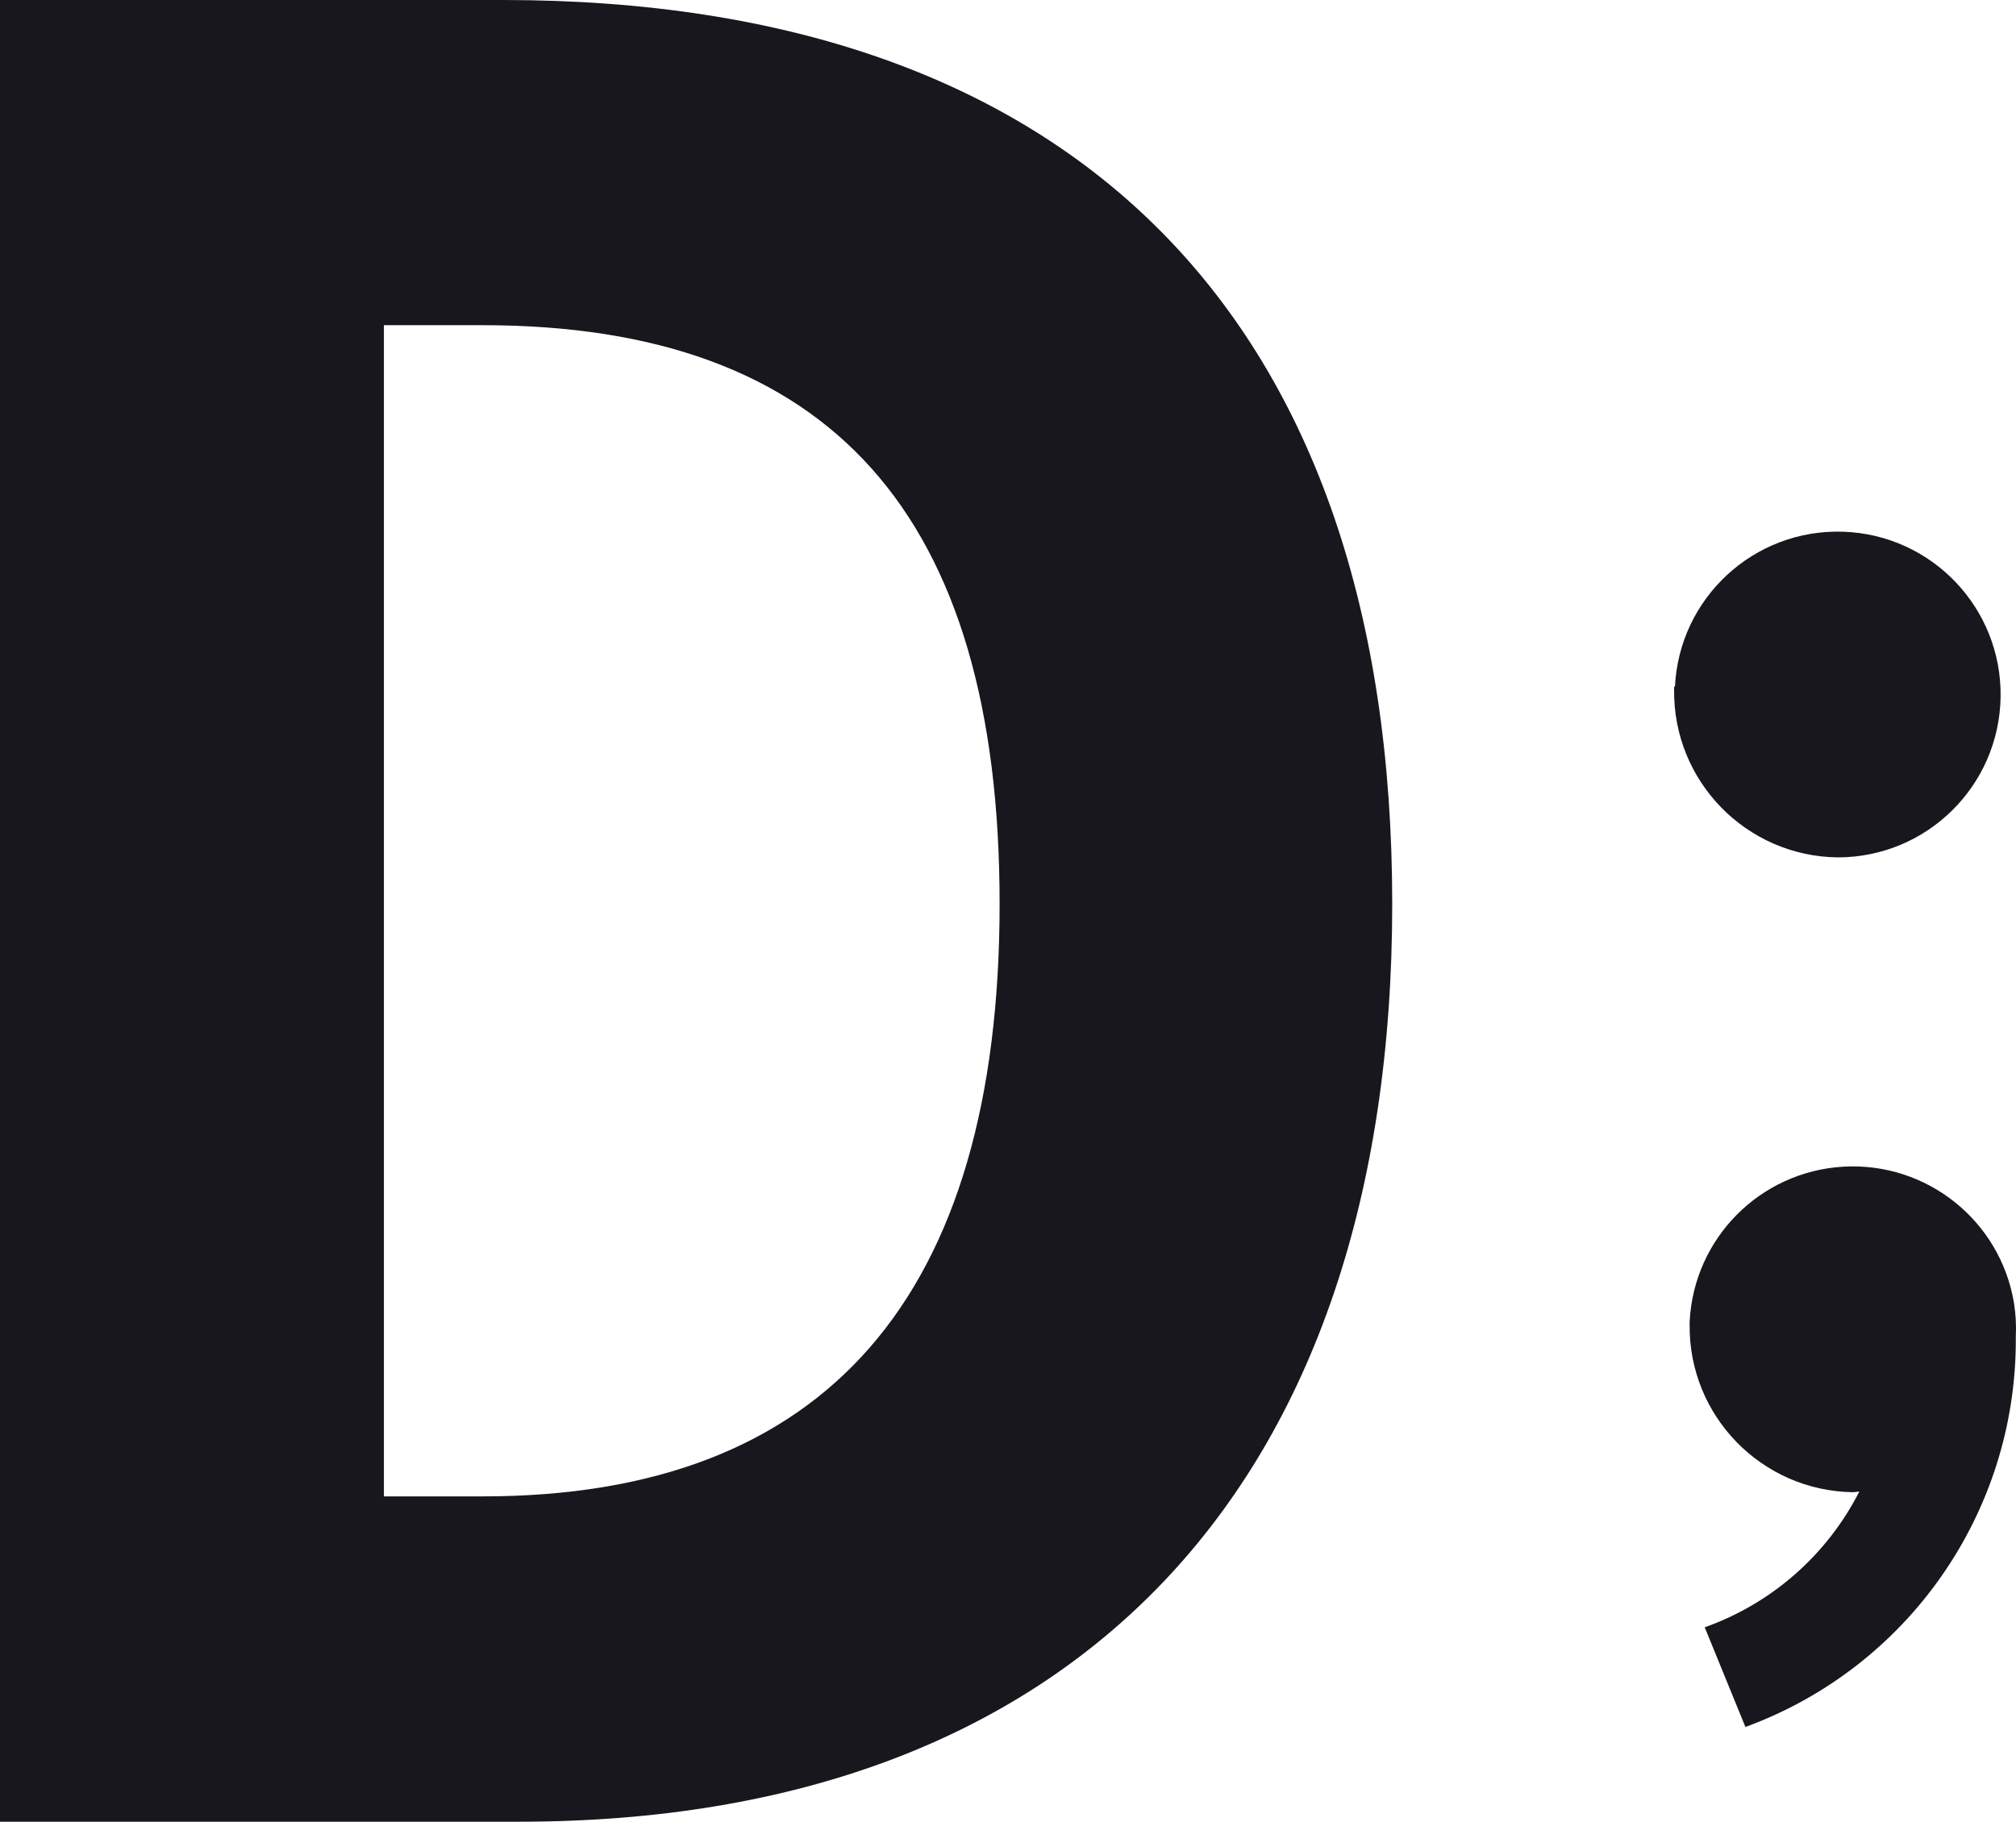
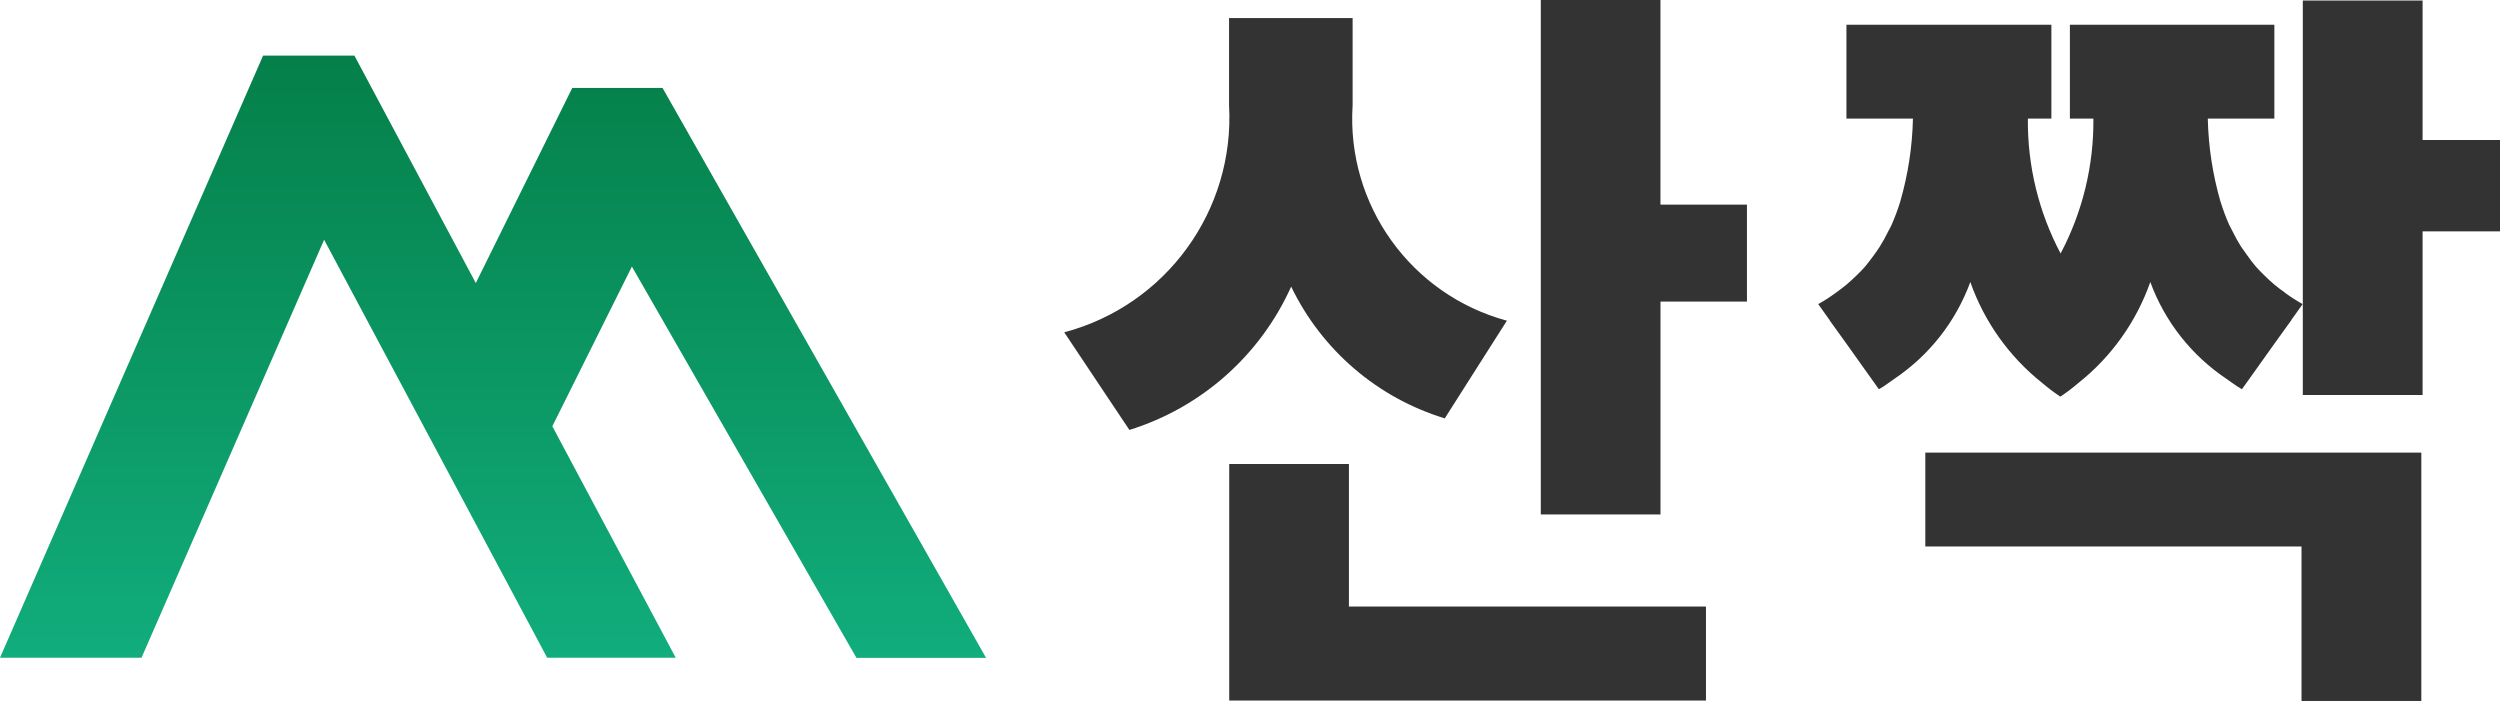
- <svg xmlns="http://www.w3.org/2000/svg" id="logo" viewBox="0 0 31.702 28.654">
-   <path id="패스_33195" data-name="패스 33195" d="M1859.245,1553.395h-7.913v28.654h8.163c8.726,0,13.731-5.262,13.731-14.437S1868.262,1553.395,1859.245,1553.395Zm-1.875,5.115h1.553c5.47,0,8.129,2.977,8.129,9.1,0,6.186-2.735,9.322-8.129,9.322h-1.553Z" transform="translate(-1851.333 -1553.395)" fill="#18171d" />
-   <g id="그룹_55969" data-name="그룹 55969" transform="translate(26.326 8.35)">
-     <path id="패스_17072" data-name="패스 17072" d="M937.013,370.21a2.562,2.562,0,1,1,2.56,2.682A2.605,2.605,0,0,1,937,370.254V370.2Z" transform="translate(-937 -367.756)" fill="#18171d" />
-     <path id="패스_33196" data-name="패스 33196" d="M961.014,378.922v0a2.518,2.518,0,0,0-.029-.524,2.569,2.569,0,0,0-5.1.294v.045a2.606,2.606,0,0,0,2.568,2.638c.036,0,.069-.009.1-.01a4.368,4.368,0,0,1-2.431,2.135l.64,1.568a6.48,6.48,0,0,0,4.252-6.088Z" transform="translate(-955.641 -366.254)" fill="#18171d" />
+ <svg xmlns="http://www.w3.org/2000/svg" viewBox="0 0 85.094 23.859">
+   <defs>
+     <linearGradient id="linear-gradient" x1="0.5" y1="-0.384" x2="0.5" y2="1" gradientUnits="objectBoundingBox">
+       <stop offset="0" stop-color="#006e36" />
+       <stop offset="1" stop-color="#11ad7c" />
+     </linearGradient>
+   </defs>
+   <g id="logo" transform="translate(-1535.447 -4622.646)">
+     <g id="그룹_58087" data-name="그룹 58087" transform="translate(1571.671 4622.646)">
+       <g id="그룹_58086" data-name="그룹 58086" transform="translate(0 0)">
+         <path id="패스_35158" data-name="패스 35158" d="M7.618,7.915H3.544v8.051H19.771v-3.2H7.618Z" transform="translate(2.072 7.879)" fill="#333" />
+         <path id="패스_35159" data-name="패스 35159" d="M8.6.068V17.579h4.074V10.333h2.943v-3.3H12.673V.068Z" transform="translate(7.621 -0.068)" fill="#333" />
+         <path id="패스_35160" data-name="패스 35160" d="M8.591,9.386a8.58,8.58,0,0,0,5.228,4.485l2.115-3.325a7.124,7.124,0,0,1-5.251-7.334V.247H6.477V3.212a7.56,7.56,0,0,1-5.61,7.73L2.3,13.09l.785,1.175a8.949,8.949,0,0,0,5.507-4.88" transform="translate(-0.867 0.369)" fill="#333" />
+         <path id="패스_35161" data-name="패스 35161" d="M14.838,10.81H27.643v5.258h4.078V7.615H14.838Z" transform="translate(14.471 7.791)" fill="#333" />
+         <path id="패스_35162" data-name="패스 35162" d="M28.98,9.787c-.122-.086-.241-.174-.352-.266s-.233-.208-.342-.315-.2-.2-.29-.3c-.109-.128-.21-.26-.306-.4-.067-.092-.134-.185-.2-.281a5.647,5.647,0,0,1-.3-.543c-.034-.065-.067-.128-.1-.193a6.725,6.725,0,0,1-.289-.768l-.01-.027a11.062,11.062,0,0,1-.432-2.826h2.266V.672H21.665V3.867h.8a9.623,9.623,0,0,1-1.116,4.592,9.6,9.6,0,0,1-1.114-4.592h.8V.672H14.059V3.867h2.264a11.031,11.031,0,0,1-.432,2.824l-.01.034a7.234,7.234,0,0,1-.287.764c-.029.065-.065.128-.1.193a5.666,5.666,0,0,1-.3.543c-.059.1-.128.189-.193.281-.1.136-.2.269-.308.4-.09.1-.189.206-.29.3s-.22.214-.342.313-.231.183-.352.269a5.436,5.436,0,0,1-.61.394l.388.545v.008l.556.772,1.118,1.569.008-.006,0,.006c.187-.1.342-.231.514-.346a6.772,6.772,0,0,0,2.593-3.3,7.61,7.61,0,0,0,2.442,3.432,6.844,6.844,0,0,0,.615.466l.006,0,.006,0a6.3,6.3,0,0,0,.615-.466,7.6,7.6,0,0,0,2.442-3.432A6.772,6.772,0,0,0,27,12.73c.172.115.327.243.516.346l0-.006.008.006,1.118-1.569.556-.772v-.008l.39-.545a5.573,5.573,0,0,1-.613-.394" transform="translate(12.565 0.169)" fill="#333" />
+         <path id="패스_35163" data-name="패스 35163" d="M25.04,5.39V.643H20.963V14.07H25.04V8.5h2.635V5.39Z" transform="translate(21.195 -0.625)" fill="#333" />
+       </g>
+     </g>
+     <path id="패스_35164" data-name="패스 35164" d="M8.955,0,0,20.494H4.817L11.032,6.268l7.592,14.226H23L18.8,12.616l2.708-5.435L29.152,20.5h4.412L22.551,1.1H19.479L16.195,7.741,12.064,0Z" transform="translate(1535.447 4624.539)" fill="url(#linear-gradient)" />
  </g>
</svg>
